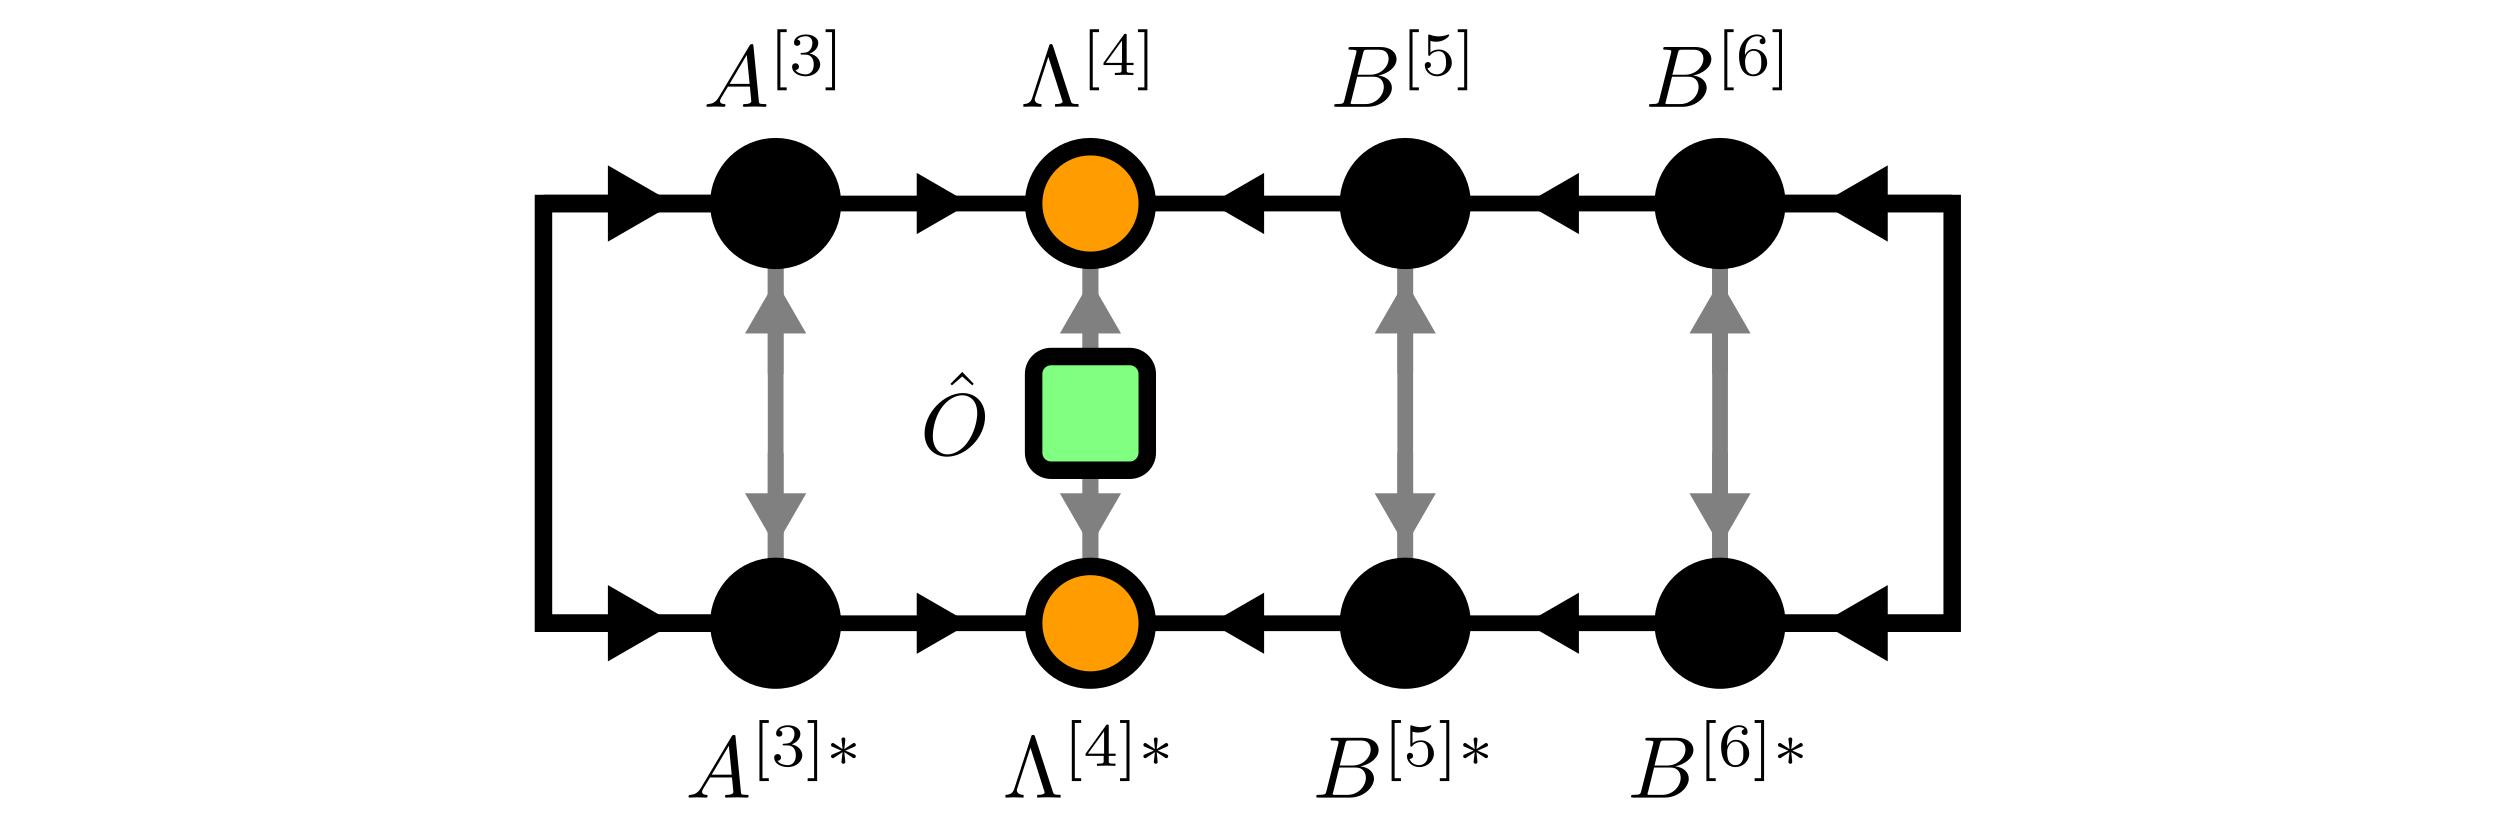
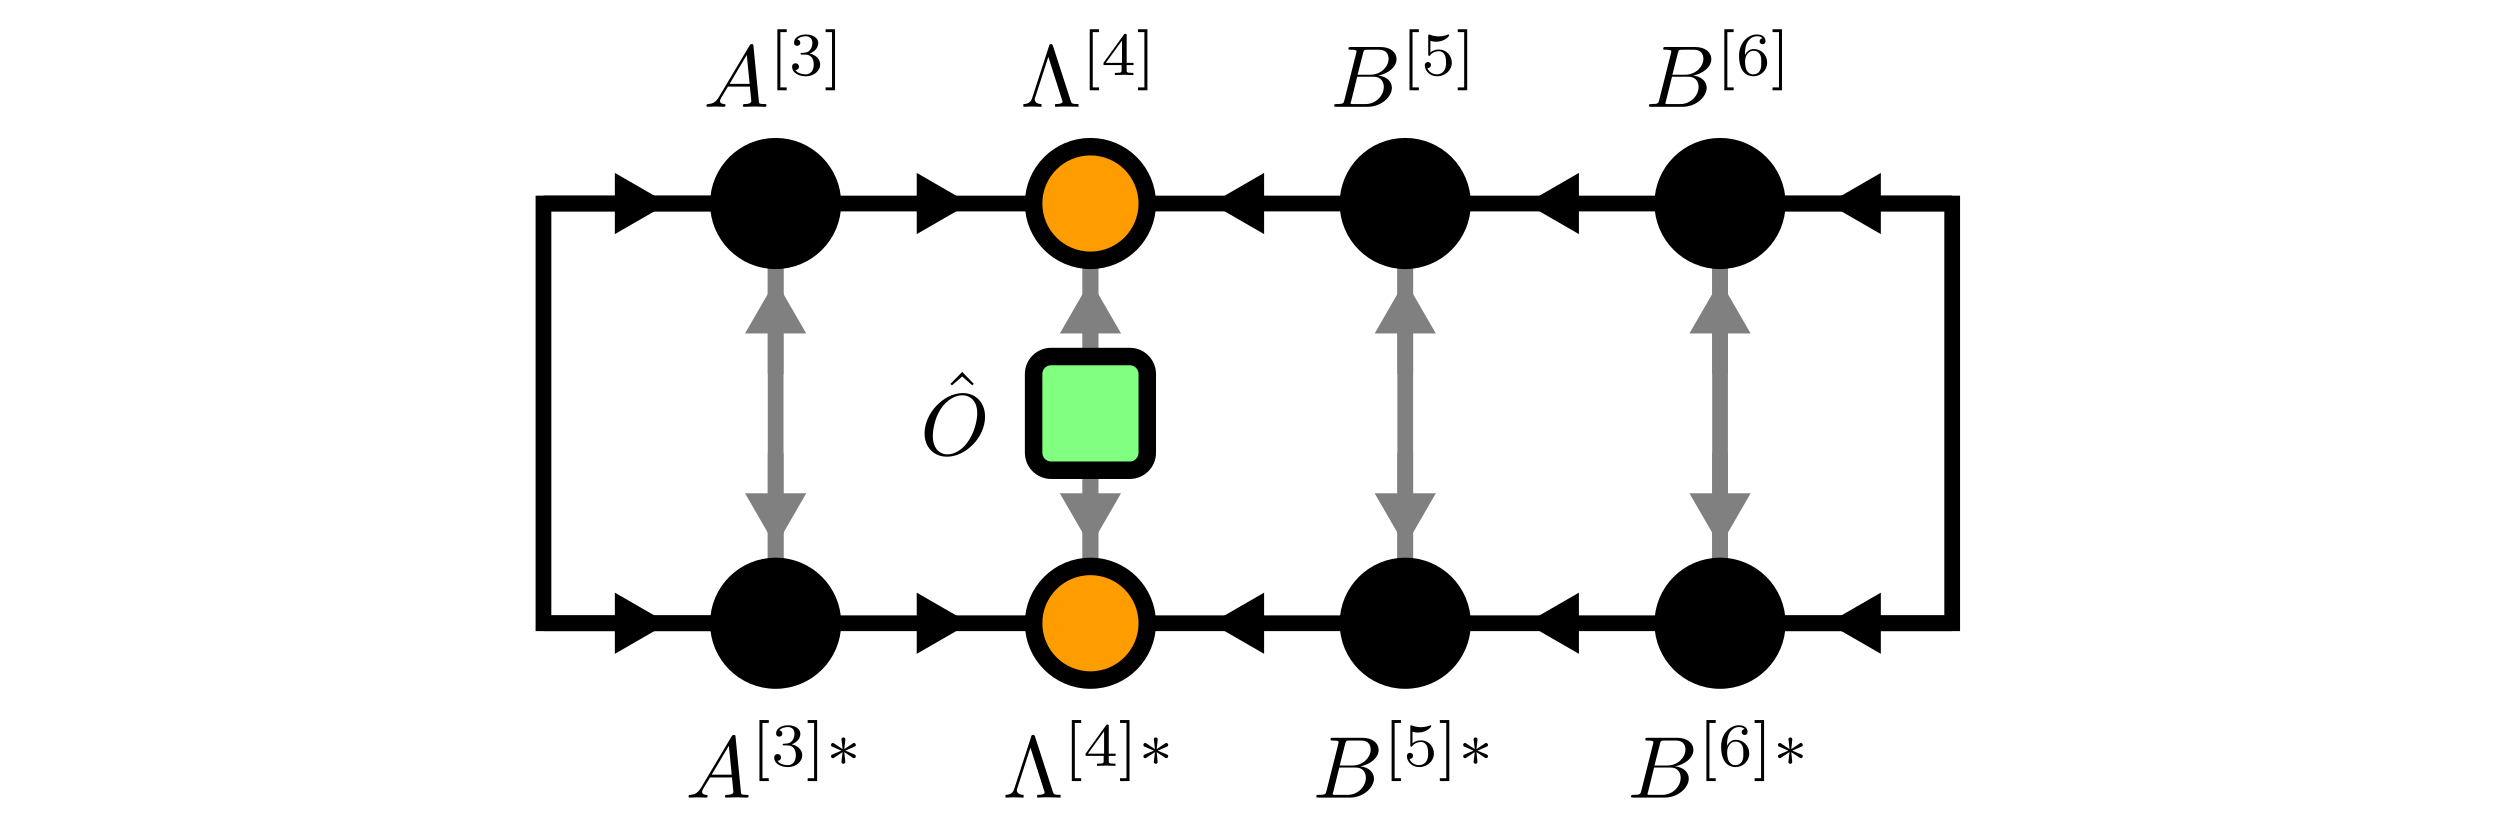
<svg xmlns="http://www.w3.org/2000/svg" xmlns:xlink="http://www.w3.org/1999/xlink" width="284.831" height="94.192" viewBox="0 0 284.831 94.192">
  <defs>
    <g>
      <g id="glyph-0-0">
        <path d="M 2.5 -6.922 L 1.156 -5.562 L 1.328 -5.391 L 2.5 -6.406 L 3.641 -5.391 L 3.812 -5.562 Z M 2.5 -6.922 " />
      </g>
      <g id="glyph-0-1">
        <path d="M 3.688 -6.922 C 3.625 -7.125 3.562 -7.141 3.453 -7.141 C 3.297 -7.141 3.281 -7.094 3.234 -6.922 L 1.312 -1 C 1.219 -0.703 1.016 -0.312 0.312 -0.312 L 0.312 0 C 0.641 -0.016 1.156 -0.031 1.25 -0.031 C 1.531 -0.031 2.062 -0.016 2.375 0 L 2.375 -0.312 C 1.828 -0.312 1.609 -0.594 1.609 -0.828 C 1.609 -0.875 1.609 -0.906 1.656 -1.047 L 3.156 -5.688 L 4.719 -0.781 C 4.781 -0.641 4.781 -0.625 4.781 -0.609 C 4.781 -0.312 4.188 -0.312 3.922 -0.312 L 3.922 0 C 4.281 -0.031 4.984 -0.031 5.359 -0.031 C 5.75 -0.031 6.203 -0.016 6.594 0 L 6.594 -0.312 C 5.828 -0.312 5.797 -0.375 5.688 -0.734 Z M 3.688 -6.922 " />
      </g>
      <g id="glyph-1-0">
        <path d="M 7.375 -4.344 C 7.375 -5.953 6.312 -7.031 4.828 -7.031 C 2.688 -7.031 0.484 -4.766 0.484 -2.438 C 0.484 -0.781 1.609 0.219 3.047 0.219 C 5.156 0.219 7.375 -1.969 7.375 -4.344 Z M 3.094 -0.047 C 2.109 -0.047 1.422 -0.844 1.422 -2.156 C 1.422 -2.609 1.562 -4.062 2.328 -5.219 C 3.016 -6.266 3.984 -6.781 4.781 -6.781 C 5.594 -6.781 6.484 -6.219 6.484 -4.734 C 6.484 -4.016 6.219 -2.469 5.234 -1.234 C 4.75 -0.625 3.938 -0.047 3.094 -0.047 Z M 3.094 -0.047 " />
      </g>
      <g id="glyph-1-1">
        <path d="M 1.781 -1.141 C 1.391 -0.484 1 -0.344 0.562 -0.312 C 0.438 -0.297 0.344 -0.297 0.344 -0.109 C 0.344 -0.047 0.406 0 0.484 0 C 0.75 0 1.062 -0.031 1.328 -0.031 C 1.672 -0.031 2.016 0 2.328 0 C 2.391 0 2.516 0 2.516 -0.188 C 2.516 -0.297 2.438 -0.312 2.359 -0.312 C 2.141 -0.328 1.891 -0.406 1.891 -0.656 C 1.891 -0.781 1.953 -0.891 2.031 -1.031 L 2.797 -2.297 L 5.297 -2.297 C 5.312 -2.094 5.453 -0.734 5.453 -0.641 C 5.453 -0.344 4.938 -0.312 4.734 -0.312 C 4.594 -0.312 4.5 -0.312 4.5 -0.109 C 4.5 0 4.609 0 4.641 0 C 5.047 0 5.469 -0.031 5.875 -0.031 C 6.125 -0.031 6.766 0 7.016 0 C 7.062 0 7.188 0 7.188 -0.203 C 7.188 -0.312 7.094 -0.312 6.953 -0.312 C 6.344 -0.312 6.344 -0.375 6.312 -0.672 L 5.703 -6.891 C 5.688 -7.094 5.688 -7.141 5.516 -7.141 C 5.359 -7.141 5.312 -7.062 5.25 -6.969 Z M 2.984 -2.609 L 4.938 -5.906 L 5.266 -2.609 Z M 2.984 -2.609 " />
      </g>
      <g id="glyph-1-2">
        <path d="M 1.594 -0.781 C 1.5 -0.391 1.469 -0.312 0.688 -0.312 C 0.516 -0.312 0.422 -0.312 0.422 -0.109 C 0.422 0 0.516 0 0.688 0 L 4.25 0 C 5.828 0 7 -1.172 7 -2.156 C 7 -2.875 6.422 -3.453 5.453 -3.562 C 6.484 -3.75 7.531 -4.484 7.531 -5.438 C 7.531 -6.172 6.875 -6.812 5.688 -6.812 L 2.328 -6.812 C 2.141 -6.812 2.047 -6.812 2.047 -6.609 C 2.047 -6.5 2.141 -6.5 2.328 -6.5 C 2.344 -6.5 2.531 -6.5 2.703 -6.484 C 2.875 -6.453 2.969 -6.453 2.969 -6.312 C 2.969 -6.281 2.953 -6.25 2.938 -6.125 Z M 3.094 -3.656 L 3.719 -6.125 C 3.812 -6.469 3.828 -6.5 4.25 -6.5 L 5.547 -6.5 C 6.422 -6.5 6.625 -5.906 6.625 -5.469 C 6.625 -4.594 5.766 -3.656 4.562 -3.656 Z M 2.656 -0.312 C 2.516 -0.312 2.5 -0.312 2.438 -0.312 C 2.328 -0.328 2.297 -0.344 2.297 -0.422 C 2.297 -0.453 2.297 -0.469 2.359 -0.641 L 3.047 -3.422 L 4.922 -3.422 C 5.875 -3.422 6.078 -2.688 6.078 -2.266 C 6.078 -1.281 5.188 -0.312 4 -0.312 Z M 2.656 -0.312 " />
      </g>
      <g id="glyph-2-0">
        <path d="M 2.016 1.734 L 2.016 1.406 L 1.297 1.406 L 1.297 -4.891 L 2.016 -4.891 L 2.016 -5.219 L 0.953 -5.219 L 0.953 1.734 Z M 2.016 1.734 " />
      </g>
      <g id="glyph-2-1">
        <path d="M 1.906 -2.328 C 2.453 -2.328 2.844 -1.953 2.844 -1.203 C 2.844 -0.344 2.328 -0.078 1.938 -0.078 C 1.656 -0.078 1.031 -0.156 0.75 -0.578 C 1.078 -0.578 1.156 -0.812 1.156 -0.969 C 1.156 -1.188 0.984 -1.344 0.766 -1.344 C 0.578 -1.344 0.375 -1.219 0.375 -0.938 C 0.375 -0.281 1.094 0.141 1.938 0.141 C 2.906 0.141 3.578 -0.516 3.578 -1.203 C 3.578 -1.75 3.141 -2.297 2.375 -2.453 C 3.094 -2.719 3.359 -3.234 3.359 -3.672 C 3.359 -4.219 2.734 -4.625 1.953 -4.625 C 1.188 -4.625 0.594 -4.25 0.594 -3.688 C 0.594 -3.453 0.75 -3.328 0.953 -3.328 C 1.172 -3.328 1.312 -3.484 1.312 -3.672 C 1.312 -3.875 1.172 -4.031 0.953 -4.047 C 1.203 -4.344 1.672 -4.422 1.938 -4.422 C 2.25 -4.422 2.688 -4.266 2.688 -3.672 C 2.688 -3.375 2.594 -3.047 2.406 -2.844 C 2.188 -2.578 1.984 -2.562 1.641 -2.531 C 1.469 -2.516 1.453 -2.516 1.422 -2.516 C 1.406 -2.516 1.344 -2.5 1.344 -2.422 C 1.344 -2.328 1.406 -2.328 1.531 -2.328 Z M 1.906 -2.328 " />
      </g>
      <g id="glyph-2-2">
        <path d="M 1.297 -5.219 L 0.219 -5.219 L 0.219 -4.891 L 0.953 -4.891 L 0.953 1.406 L 0.219 1.406 L 0.219 1.734 L 1.297 1.734 Z M 1.297 -5.219 " />
      </g>
      <g id="glyph-2-3">
        <path d="M 3.688 -1.141 L 3.688 -1.391 L 2.906 -1.391 L 2.906 -4.5 C 2.906 -4.641 2.906 -4.703 2.766 -4.703 C 2.672 -4.703 2.641 -4.703 2.578 -4.594 L 0.266 -1.391 L 0.266 -1.141 L 2.328 -1.141 L 2.328 -0.578 C 2.328 -0.328 2.328 -0.25 1.75 -0.25 L 1.562 -0.25 L 1.562 0 C 1.922 -0.016 2.359 -0.031 2.609 -0.031 C 2.875 -0.031 3.312 -0.016 3.672 0 L 3.672 -0.25 L 3.484 -0.25 C 2.906 -0.25 2.906 -0.328 2.906 -0.578 L 2.906 -1.141 Z M 2.375 -3.938 L 2.375 -1.391 L 0.531 -1.391 Z M 2.375 -3.938 " />
      </g>
      <g id="glyph-2-4">
        <path d="M 1.078 -3.891 C 1.438 -3.797 1.641 -3.797 1.75 -3.797 C 2.672 -3.797 3.219 -4.422 3.219 -4.531 C 3.219 -4.609 3.172 -4.625 3.141 -4.625 C 3.125 -4.625 3.109 -4.625 3.078 -4.609 C 2.906 -4.547 2.547 -4.406 2.031 -4.406 C 1.828 -4.406 1.469 -4.422 1.016 -4.594 C 0.938 -4.625 0.922 -4.625 0.922 -4.625 C 0.828 -4.625 0.828 -4.547 0.828 -4.438 L 0.828 -2.391 C 0.828 -2.266 0.828 -2.188 0.938 -2.188 C 1 -2.188 1.016 -2.188 1.078 -2.281 C 1.375 -2.656 1.812 -2.719 2.047 -2.719 C 2.469 -2.719 2.656 -2.391 2.688 -2.328 C 2.812 -2.094 2.859 -1.828 2.859 -1.422 C 2.859 -1.219 2.859 -0.812 2.641 -0.5 C 2.469 -0.25 2.172 -0.078 1.828 -0.078 C 1.375 -0.078 0.906 -0.328 0.734 -0.797 C 1 -0.781 1.141 -0.953 1.141 -1.141 C 1.141 -1.438 0.875 -1.484 0.781 -1.484 C 0.781 -1.484 0.438 -1.484 0.438 -1.109 C 0.438 -0.484 1.016 0.141 1.844 0.141 C 2.734 0.141 3.516 -0.516 3.516 -1.406 C 3.516 -2.188 2.922 -2.906 2.062 -2.906 C 1.75 -2.906 1.391 -2.844 1.078 -2.578 Z M 1.078 -3.891 " />
      </g>
      <g id="glyph-2-5">
        <path d="M 1.047 -2.281 C 1.047 -2.844 1.094 -3.359 1.359 -3.797 C 1.594 -4.172 1.969 -4.422 2.422 -4.422 C 2.625 -4.422 2.906 -4.375 3.047 -4.188 C 2.875 -4.172 2.719 -4.047 2.719 -3.844 C 2.719 -3.672 2.844 -3.516 3.047 -3.516 C 3.266 -3.516 3.391 -3.656 3.391 -3.859 C 3.391 -4.266 3.094 -4.625 2.406 -4.625 C 1.406 -4.625 0.375 -3.703 0.375 -2.203 C 0.375 -0.406 1.219 0.141 2 0.141 C 2.844 0.141 3.578 -0.516 3.578 -1.422 C 3.578 -2.312 2.875 -2.969 2.062 -2.969 C 1.5 -2.969 1.203 -2.594 1.047 -2.281 Z M 2 -0.078 C 1.641 -0.078 1.375 -0.281 1.219 -0.594 C 1.125 -0.797 1.062 -1.156 1.062 -1.562 C 1.062 -2.25 1.469 -2.766 2.031 -2.766 C 2.344 -2.766 2.562 -2.641 2.734 -2.391 C 2.906 -2.125 2.906 -1.828 2.906 -1.422 C 2.906 -1.031 2.906 -0.734 2.719 -0.453 C 2.562 -0.219 2.328 -0.078 2 -0.078 Z M 2 -0.078 " />
      </g>
      <g id="glyph-3-0">
        <path d="M 2.25 -1.734 C 2.828 -1.984 3.078 -2.078 3.25 -2.172 C 3.391 -2.219 3.453 -2.25 3.453 -2.391 C 3.453 -2.5 3.359 -2.609 3.234 -2.609 C 3.188 -2.609 3.172 -2.609 3.094 -2.547 L 2.141 -1.906 L 2.25 -2.938 C 2.266 -3.062 2.25 -3.234 2.031 -3.234 C 1.953 -3.234 1.812 -3.188 1.812 -3.031 C 1.812 -2.969 1.844 -2.766 1.859 -2.688 C 1.875 -2.578 1.922 -2.062 1.938 -1.906 L 0.984 -2.547 C 0.922 -2.578 0.906 -2.609 0.844 -2.609 C 0.703 -2.609 0.625 -2.5 0.625 -2.391 C 0.625 -2.25 0.703 -2.203 0.766 -2.188 L 1.812 -1.734 C 1.25 -1.484 0.984 -1.391 0.812 -1.312 C 0.688 -1.25 0.625 -1.219 0.625 -1.094 C 0.625 -0.969 0.703 -0.875 0.844 -0.875 C 0.891 -0.875 0.906 -0.875 0.984 -0.938 L 1.938 -1.562 L 1.812 -0.453 C 1.812 -0.297 1.953 -0.234 2.031 -0.234 C 2.125 -0.234 2.25 -0.297 2.25 -0.453 C 2.25 -0.516 2.219 -0.719 2.219 -0.781 C 2.203 -0.906 2.156 -1.406 2.141 -1.562 L 2.969 -1.016 C 3.156 -0.875 3.172 -0.875 3.234 -0.875 C 3.359 -0.875 3.453 -0.969 3.453 -1.094 C 3.453 -1.234 3.359 -1.266 3.297 -1.297 Z M 2.25 -1.734 " />
      </g>
    </g>
    <clipPath id="clip-0">
      <path clip-rule="nonzero" d="M 0 1 L 284.832 1 L 284.832 93 L 0 93 Z M 0 1 " />
    </clipPath>
    <clipPath id="clip-1">
      <path clip-rule="nonzero" d="M 0 0 L 284.832 0 L 284.832 94.191 L 0 94.191 Z M 0 0 " />
    </clipPath>
    <clipPath id="clip-2">
      <path clip-rule="nonzero" d="M 53 36 L 124 36 L 124 94.191 L 53 94.191 Z M 53 36 " />
    </clipPath>
    <clipPath id="clip-3">
      <path clip-rule="nonzero" d="M 89 36 L 159 36 L 159 94.191 L 89 94.191 Z M 89 36 " />
    </clipPath>
    <clipPath id="clip-4">
      <path clip-rule="nonzero" d="M 125 36 L 195 36 L 195 94.191 L 125 94.191 Z M 125 36 " />
    </clipPath>
    <clipPath id="clip-5">
      <path clip-rule="nonzero" d="M 161 36 L 231 36 L 231 94.191 L 161 94.191 Z M 161 36 " />
    </clipPath>
  </defs>
  <g clip-path="url(#clip-0)">
    <path fill-rule="nonzero" fill="rgb(100%, 100%, 100%)" fill-opacity="1" d="M 0.199 1.27 L 284.637 1.27 L 284.637 92.926 L 10.164 92.926 Z M 0.199 1.27 " />
  </g>
  <g clip-path="url(#clip-1)">
    <path fill="none" stroke-width="0.399" stroke-linecap="butt" stroke-linejoin="miter" stroke="rgb(100%, 100%, 100%)" stroke-opacity="1" stroke-miterlimit="10" d="M -16.439 21.916 L 267.999 21.916 L 267.999 -69.74 L -6.474 -69.74 Z M -16.439 21.916 " transform="matrix(1, 0, 0, -1, 16.638, 23.186)" />
  </g>
  <path fill="none" stroke-width="1.793" stroke-linecap="butt" stroke-linejoin="miter" stroke="rgb(50%, 50%, 50%)" stroke-opacity="1" stroke-miterlimit="10" d="M 71.733 -19.427 L 71.733 -6.474 " transform="matrix(1, 0, 0, -1, 16.638, 23.186)" />
  <path fill-rule="nonzero" fill="rgb(50%, 50%, 50%)" fill-opacity="1" stroke-width="1.793" stroke-linecap="butt" stroke-linejoin="miter" stroke="rgb(50%, 50%, 50%)" stroke-opacity="1" stroke-miterlimit="10" d="M -6.906 4.262 L 0.476 -0.002 L -6.906 -4.26 Z M -6.906 4.262 " transform="matrix(0, -0.6, -0.6, 0, 88.36975, 33.31315)" />
  <path fill="none" stroke-width="1.793" stroke-linecap="butt" stroke-linejoin="miter" stroke="rgb(50%, 50%, 50%)" stroke-opacity="1" stroke-miterlimit="10" d="M 107.596 -19.427 L 107.596 -6.474 " transform="matrix(1, 0, 0, -1, 16.638, 23.186)" />
  <path fill-rule="nonzero" fill="rgb(50%, 50%, 50%)" fill-opacity="1" stroke-width="1.793" stroke-linecap="butt" stroke-linejoin="miter" stroke="rgb(50%, 50%, 50%)" stroke-opacity="1" stroke-miterlimit="10" d="M -6.906 4.26 L 0.476 0.002 L -6.906 -4.262 Z M -6.906 4.26 " transform="matrix(0, -0.6, -0.6, 0, 124.2356, 33.31315)" />
  <path fill="none" stroke-width="1.793" stroke-linecap="butt" stroke-linejoin="miter" stroke="rgb(50%, 50%, 50%)" stroke-opacity="1" stroke-miterlimit="10" d="M 143.464 -19.427 L 143.464 -6.474 " transform="matrix(1, 0, 0, -1, 16.638, 23.186)" />
  <path fill-rule="nonzero" fill="rgb(50%, 50%, 50%)" fill-opacity="1" stroke-width="1.793" stroke-linecap="butt" stroke-linejoin="miter" stroke="rgb(50%, 50%, 50%)" stroke-opacity="1" stroke-miterlimit="10" d="M -6.906 4.258 L 0.476 -0 L -6.906 -4.258 Z M -6.906 4.258 " transform="matrix(0, -0.6, -0.6, 0, 160.1015, 33.31315)" />
  <path fill="none" stroke-width="1.793" stroke-linecap="butt" stroke-linejoin="miter" stroke="rgb(50%, 50%, 50%)" stroke-opacity="1" stroke-miterlimit="10" d="M 179.331 -19.427 L 179.331 -6.474 " transform="matrix(1, 0, 0, -1, 16.638, 23.186)" />
  <path fill-rule="nonzero" fill="rgb(50%, 50%, 50%)" fill-opacity="1" stroke-width="1.793" stroke-linecap="butt" stroke-linejoin="miter" stroke="rgb(50%, 50%, 50%)" stroke-opacity="1" stroke-miterlimit="10" d="M -6.906 4.262 L 0.476 -0.002 L -6.906 -4.26 Z M -6.906 4.262 " transform="matrix(0, -0.6, -0.6, 0, 195.9674, 33.31315)" />
  <path fill="none" stroke-width="1.793" stroke-linecap="butt" stroke-linejoin="miter" stroke="rgb(50%, 50%, 50%)" stroke-opacity="1" stroke-miterlimit="10" d="M 71.733 -28.392 L 71.733 -41.345 " transform="matrix(1, 0, 0, -1, 16.638, 23.186)" />
  <path fill-rule="nonzero" fill="rgb(50%, 50%, 50%)" fill-opacity="1" stroke-width="1.793" stroke-linecap="butt" stroke-linejoin="miter" stroke="rgb(50%, 50%, 50%)" stroke-opacity="1" stroke-miterlimit="10" d="M -6.903 4.26 L 0.473 0.002 L -6.903 -4.262 Z M -6.903 4.26 " transform="matrix(0, 0.6, 0.6, 0, 88.36975, 60.88)" />
  <path fill="none" stroke-width="1.793" stroke-linecap="butt" stroke-linejoin="miter" stroke="rgb(50%, 50%, 50%)" stroke-opacity="1" stroke-miterlimit="10" d="M 107.596 -28.392 L 107.596 -41.345 " transform="matrix(1, 0, 0, -1, 16.638, 23.186)" />
  <path fill-rule="nonzero" fill="rgb(50%, 50%, 50%)" fill-opacity="1" stroke-width="1.793" stroke-linecap="butt" stroke-linejoin="miter" stroke="rgb(50%, 50%, 50%)" stroke-opacity="1" stroke-miterlimit="10" d="M -6.903 4.262 L 0.473 -0.002 L -6.903 -4.26 Z M -6.903 4.262 " transform="matrix(0, 0.6, 0.6, 0, 124.2356, 60.88)" />
  <path fill="none" stroke-width="1.793" stroke-linecap="butt" stroke-linejoin="miter" stroke="rgb(50%, 50%, 50%)" stroke-opacity="1" stroke-miterlimit="10" d="M 143.464 -28.392 L 143.464 -41.345 " transform="matrix(1, 0, 0, -1, 16.638, 23.186)" />
  <path fill-rule="nonzero" fill="rgb(50%, 50%, 50%)" fill-opacity="1" stroke-width="1.793" stroke-linecap="butt" stroke-linejoin="miter" stroke="rgb(50%, 50%, 50%)" stroke-opacity="1" stroke-miterlimit="10" d="M -6.903 4.258 L 0.473 0 L -6.903 -4.258 Z M -6.903 4.258 " transform="matrix(0, 0.6, 0.6, 0, 160.1015, 60.88)" />
  <path fill="none" stroke-width="1.793" stroke-linecap="butt" stroke-linejoin="miter" stroke="rgb(50%, 50%, 50%)" stroke-opacity="1" stroke-miterlimit="10" d="M 179.331 -28.392 L 179.331 -41.345 " transform="matrix(1, 0, 0, -1, 16.638, 23.186)" />
  <path fill-rule="nonzero" fill="rgb(50%, 50%, 50%)" fill-opacity="1" stroke-width="1.793" stroke-linecap="butt" stroke-linejoin="miter" stroke="rgb(50%, 50%, 50%)" stroke-opacity="1" stroke-miterlimit="10" d="M -6.903 4.26 L 0.473 0.002 L -6.903 -4.262 Z M -6.903 4.26 " transform="matrix(0, 0.6, 0.6, 0, 195.9674, 60.88)" />
  <path fill="none" stroke-width="1.793" stroke-linecap="butt" stroke-linejoin="miter" stroke="rgb(50%, 50%, 50%)" stroke-opacity="1" stroke-miterlimit="10" d="M 71.733 -6.474 L 71.733 -41.345 " transform="matrix(1, 0, 0, -1, 16.638, 23.186)" />
  <path fill="none" stroke-width="1.793" stroke-linecap="butt" stroke-linejoin="miter" stroke="rgb(50%, 50%, 50%)" stroke-opacity="1" stroke-miterlimit="10" d="M 107.596 -6.474 L 107.596 -41.345 " transform="matrix(1, 0, 0, -1, 16.638, 23.186)" />
  <path fill="none" stroke-width="1.793" stroke-linecap="butt" stroke-linejoin="miter" stroke="rgb(50%, 50%, 50%)" stroke-opacity="1" stroke-miterlimit="10" d="M 143.464 -6.474 L 143.464 -41.345 " transform="matrix(1, 0, 0, -1, 16.638, 23.186)" />
  <path fill="none" stroke-width="1.793" stroke-linecap="butt" stroke-linejoin="miter" stroke="rgb(50%, 50%, 50%)" stroke-opacity="1" stroke-miterlimit="10" d="M 179.331 -6.474 L 179.331 -41.345 " transform="matrix(1, 0, 0, -1, 16.638, 23.186)" />
-   <path fill="none" stroke-width="1.993" stroke-linecap="butt" stroke-linejoin="miter" stroke="rgb(0%, 0%, 0%)" stroke-opacity="1" stroke-miterlimit="10" d="M 45.28 -0.002 L 65.257 -0.002 " transform="matrix(1, 0, 0, -1, 16.638, 23.186)" />
-   <path fill-rule="nonzero" fill="rgb(0%, 0%, 0%)" fill-opacity="1" stroke-width="1.993" stroke-linecap="butt" stroke-linejoin="miter" stroke="rgb(0%, 0%, 0%)" stroke-opacity="1" stroke-miterlimit="10" d="M -7.268 4.484 L 0.5 -0.002 L -7.268 -4.483 Z M -7.268 4.484 " transform="matrix(0.7, 0, 0, -0.7, 75.04465, 23.186)" />
-   <path fill="none" stroke-width="1.993" stroke-linecap="butt" stroke-linejoin="miter" stroke="rgb(0%, 0%, 0%)" stroke-opacity="1" stroke-miterlimit="10" d="M 45.28 -47.822 L 65.257 -47.822 " transform="matrix(1, 0, 0, -1, 16.638, 23.186)" />
-   <path fill-rule="nonzero" fill="rgb(0%, 0%, 0%)" fill-opacity="1" stroke-width="1.993" stroke-linecap="butt" stroke-linejoin="miter" stroke="rgb(0%, 0%, 0%)" stroke-opacity="1" stroke-miterlimit="10" d="M -7.268 4.486 L 0.5 -0.001 L -7.268 -4.482 Z M -7.268 4.486 " transform="matrix(0.7, 0, 0, -0.7, 75.04465, 71.00717)" />
-   <path fill="none" stroke-width="1.993" stroke-linecap="butt" stroke-linejoin="miter" stroke="rgb(0%, 0%, 0%)" stroke-opacity="1" stroke-miterlimit="10" d="M 65.257 -0.002 L 45.28 -0.002 L 45.28 -47.822 L 65.257 -47.822 " transform="matrix(1, 0, 0, -1, 16.638, 23.186)" />
-   <path fill="none" stroke-width="1.993" stroke-linecap="butt" stroke-linejoin="miter" stroke="rgb(0%, 0%, 0%)" stroke-opacity="1" stroke-miterlimit="10" d="M 205.78 -0.002 L 185.803 -0.002 " transform="matrix(1, 0, 0, -1, 16.638, 23.186)" />
-   <path fill-rule="nonzero" fill="rgb(0%, 0%, 0%)" fill-opacity="1" stroke-width="1.993" stroke-linecap="butt" stroke-linejoin="miter" stroke="rgb(0%, 0%, 0%)" stroke-opacity="1" stroke-miterlimit="10" d="M -7.266 4.483 L 0.496 0.002 L -7.266 -4.484 Z M -7.266 4.483 " transform="matrix(-0.7, 0, 0, 0.7, 209.2925, 23.186)" />
-   <path fill="none" stroke-width="1.993" stroke-linecap="butt" stroke-linejoin="miter" stroke="rgb(0%, 0%, 0%)" stroke-opacity="1" stroke-miterlimit="10" d="M 205.78 -47.822 L 185.803 -47.822 " transform="matrix(1, 0, 0, -1, 16.638, 23.186)" />
-   <path fill-rule="nonzero" fill="rgb(0%, 0%, 0%)" fill-opacity="1" stroke-width="1.993" stroke-linecap="butt" stroke-linejoin="miter" stroke="rgb(0%, 0%, 0%)" stroke-opacity="1" stroke-miterlimit="10" d="M -7.266 4.482 L 0.496 0.001 L -7.266 -4.486 Z M -7.266 4.482 " transform="matrix(-0.7, 0, 0, 0.7, 209.2925, 71.00717)" />
-   <path fill="none" stroke-width="1.993" stroke-linecap="butt" stroke-linejoin="miter" stroke="rgb(0%, 0%, 0%)" stroke-opacity="1" stroke-miterlimit="10" d="M 185.803 -0.002 L 205.78 -0.002 L 205.78 -47.822 L 185.803 -47.822 " transform="matrix(1, 0, 0, -1, 16.638, 23.186)" />
+   <path fill="none" stroke-width="1.793" stroke-linecap="butt" stroke-linejoin="miter" stroke="rgb(0%, 0%, 0%)" stroke-opacity="1" stroke-miterlimit="10" d="M 45.28 -0.002 L 65.257 -0.002 " transform="matrix(1, 0, 0, -1, 16.638, 23.186)" />
+   <path fill-rule="nonzero" fill="rgb(0%, 0%, 0%)" fill-opacity="1" stroke-width="1.793" stroke-linecap="butt" stroke-linejoin="miter" stroke="rgb(0%, 0%, 0%)" stroke-opacity="1" stroke-miterlimit="10" d="M -6.902 4.262 L 0.475 -0.003 L -6.902 -4.26 Z M -6.902 4.262 " transform="matrix(0.6, 0, 0, -0.6, 74.73086, 23.186)" />
+   <path fill="none" stroke-width="1.793" stroke-linecap="butt" stroke-linejoin="miter" stroke="rgb(0%, 0%, 0%)" stroke-opacity="1" stroke-miterlimit="10" d="M 45.28 -47.822 L 65.257 -47.822 " transform="matrix(1, 0, 0, -1, 16.638, 23.186)" />
+   <path fill-rule="nonzero" fill="rgb(0%, 0%, 0%)" fill-opacity="1" stroke-width="1.793" stroke-linecap="butt" stroke-linejoin="miter" stroke="rgb(0%, 0%, 0%)" stroke-opacity="1" stroke-miterlimit="10" d="M -6.902 4.257 L 0.475 -0.001 L -6.902 -4.259 Z M -6.902 4.257 " transform="matrix(0.6, 0, 0, -0.6, 74.73086, 71.00717)" />
+   <path fill="none" stroke-width="1.793" stroke-linecap="butt" stroke-linejoin="miter" stroke="rgb(0%, 0%, 0%)" stroke-opacity="1" stroke-miterlimit="10" d="M 65.257 -0.002 L 45.28 -0.002 L 45.28 -47.822 L 65.257 -47.822 " transform="matrix(1, 0, 0, -1, 16.638, 23.186)" />
+   <path fill="none" stroke-width="1.793" stroke-linecap="butt" stroke-linejoin="miter" stroke="rgb(0%, 0%, 0%)" stroke-opacity="1" stroke-miterlimit="10" d="M 205.78 -0.002 L 185.803 -0.002 " transform="matrix(1, 0, 0, -1, 16.638, 23.186)" />
+   <path fill-rule="nonzero" fill="rgb(0%, 0%, 0%)" fill-opacity="1" stroke-width="1.793" stroke-linecap="butt" stroke-linejoin="miter" stroke="rgb(0%, 0%, 0%)" stroke-opacity="1" stroke-miterlimit="10" d="M -6.906 4.26 L 0.47 0.003 L -6.906 -4.262 Z M -6.906 4.26 " transform="matrix(-0.6, 0, 0, 0.6, 209.6062, 23.186)" />
+   <path fill="none" stroke-width="1.793" stroke-linecap="butt" stroke-linejoin="miter" stroke="rgb(0%, 0%, 0%)" stroke-opacity="1" stroke-miterlimit="10" d="M 205.78 -47.822 L 185.803 -47.822 " transform="matrix(1, 0, 0, -1, 16.638, 23.186)" />
+   <path fill-rule="nonzero" fill="rgb(0%, 0%, 0%)" fill-opacity="1" stroke-width="1.793" stroke-linecap="butt" stroke-linejoin="miter" stroke="rgb(0%, 0%, 0%)" stroke-opacity="1" stroke-miterlimit="10" d="M -6.906 4.259 L 0.47 0.001 L -6.906 -4.257 Z M -6.906 4.259 " transform="matrix(-0.6, 0, 0, 0.6, 209.6062, 71.00717)" />
+   <path fill="none" stroke-width="1.793" stroke-linecap="butt" stroke-linejoin="miter" stroke="rgb(0%, 0%, 0%)" stroke-opacity="1" stroke-miterlimit="10" d="M 185.803 -0.002 L 205.78 -0.002 L 205.78 -47.822 L 185.803 -47.822 " transform="matrix(1, 0, 0, -1, 16.638, 23.186)" />
  <path fill-rule="nonzero" fill="rgb(0%, 0%, 0%)" fill-opacity="1" stroke-width="1.993" stroke-linecap="butt" stroke-linejoin="miter" stroke="rgb(0%, 0%, 0%)" stroke-opacity="1" stroke-miterlimit="10" d="M 78.206 -0.002 C 78.206 3.577 75.307 6.475 71.733 6.475 C 68.155 6.475 65.257 3.577 65.257 -0.002 C 65.257 -3.576 68.155 -6.474 71.733 -6.474 C 75.307 -6.474 78.206 -3.576 78.206 -0.002 Z M 78.206 -0.002 " transform="matrix(1, 0, 0, -1, 16.638, 23.186)" />
  <path fill-rule="nonzero" fill="rgb(100%, 61.6%, 0%)" fill-opacity="1" stroke-width="1.993" stroke-linecap="butt" stroke-linejoin="miter" stroke="rgb(0%, 0%, 0%)" stroke-opacity="1" stroke-miterlimit="10" d="M 114.073 -0.002 C 114.073 3.577 111.174 6.475 107.596 6.475 C 104.022 6.475 101.124 3.577 101.124 -0.002 C 101.124 -3.576 104.022 -6.474 107.596 -6.474 C 111.174 -6.474 114.073 -3.576 114.073 -0.002 Z M 114.073 -0.002 " transform="matrix(1, 0, 0, -1, 16.638, 23.186)" />
  <path fill-rule="nonzero" fill="rgb(0%, 0%, 0%)" fill-opacity="1" stroke-width="1.993" stroke-linecap="butt" stroke-linejoin="miter" stroke="rgb(0%, 0%, 0%)" stroke-opacity="1" stroke-miterlimit="10" d="M 149.94 -0.002 C 149.94 3.577 147.042 6.475 143.464 6.475 C 139.885 6.475 136.987 3.577 136.987 -0.002 C 136.987 -3.576 139.885 -6.474 143.464 -6.474 C 147.042 -6.474 149.94 -3.576 149.94 -0.002 Z M 149.94 -0.002 " transform="matrix(1, 0, 0, -1, 16.638, 23.186)" />
  <path fill-rule="nonzero" fill="rgb(0%, 0%, 0%)" fill-opacity="1" stroke-width="1.993" stroke-linecap="butt" stroke-linejoin="miter" stroke="rgb(0%, 0%, 0%)" stroke-opacity="1" stroke-miterlimit="10" d="M 185.803 -0.002 C 185.803 3.577 182.905 6.475 179.331 6.475 C 175.753 6.475 172.854 3.577 172.854 -0.002 C 172.854 -3.576 175.753 -6.474 179.331 -6.474 C 182.905 -6.474 185.803 -3.576 185.803 -0.002 Z M 185.803 -0.002 " transform="matrix(1, 0, 0, -1, 16.638, 23.186)" />
  <path fill-rule="nonzero" fill="rgb(50%, 100%, 50%)" fill-opacity="1" stroke-width="1.993" stroke-linecap="butt" stroke-linejoin="miter" stroke="rgb(0%, 0%, 0%)" stroke-opacity="1" stroke-miterlimit="10" d="M 112.081 -17.435 L 103.116 -17.435 C 102.014 -17.435 101.124 -18.326 101.124 -19.427 L 101.124 -28.392 C 101.124 -29.494 102.014 -30.388 103.116 -30.388 L 112.081 -30.388 C 113.182 -30.388 114.073 -29.494 114.073 -28.392 L 114.073 -19.427 C 114.073 -18.326 113.182 -17.435 112.081 -17.435 Z M 112.081 -17.435 " transform="matrix(1, 0, 0, -1, 16.638, 23.186)" />
  <g fill="rgb(0%, 0%, 0%)" fill-opacity="1">
    <use xlink:href="#glyph-0-0" x="107.131" y="49.296" />
  </g>
  <g fill="rgb(0%, 0%, 0%)" fill-opacity="1">
    <use xlink:href="#glyph-1-0" x="104.854" y="51.815" />
  </g>
  <path fill="none" stroke-width="1.793" stroke-linecap="butt" stroke-linejoin="miter" stroke="rgb(0%, 0%, 0%)" stroke-opacity="1" stroke-miterlimit="10" d="M 78.206 -0.002 L 101.124 -0.002 " transform="matrix(1, 0, 0, -1, 16.638, 23.186)" />
  <path fill-rule="nonzero" fill="rgb(0%, 0%, 0%)" fill-opacity="1" stroke-width="1.793" stroke-linecap="butt" stroke-linejoin="miter" stroke="rgb(0%, 0%, 0%)" stroke-opacity="1" stroke-miterlimit="10" d="M -6.905 4.262 L 0.472 -0.003 L -6.905 -4.26 Z M -6.905 4.262 " transform="matrix(0.6, 0, 0, -0.6, 109.1272, 23.186)" />
  <path fill="none" stroke-width="1.793" stroke-linecap="butt" stroke-linejoin="miter" stroke="rgb(0%, 0%, 0%)" stroke-opacity="1" stroke-miterlimit="10" d="M 136.987 -0.002 L 114.073 -0.002 " transform="matrix(1, 0, 0, -1, 16.638, 23.186)" />
  <path fill-rule="nonzero" fill="rgb(0%, 0%, 0%)" fill-opacity="1" stroke-width="1.793" stroke-linecap="butt" stroke-linejoin="miter" stroke="rgb(0%, 0%, 0%)" stroke-opacity="1" stroke-miterlimit="10" d="M -6.9 4.26 L 0.476 0.003 L -6.9 -4.262 Z M -6.9 4.26 " transform="matrix(-0.6, 0, 0, 0.6, 139.3441, 23.186)" />
  <path fill="none" stroke-width="1.793" stroke-linecap="butt" stroke-linejoin="miter" stroke="rgb(0%, 0%, 0%)" stroke-opacity="1" stroke-miterlimit="10" d="M 172.854 -0.002 L 149.94 -0.002 " transform="matrix(1, 0, 0, -1, 16.638, 23.186)" />
  <path fill-rule="nonzero" fill="rgb(0%, 0%, 0%)" fill-opacity="1" stroke-width="1.793" stroke-linecap="butt" stroke-linejoin="miter" stroke="rgb(0%, 0%, 0%)" stroke-opacity="1" stroke-miterlimit="10" d="M -6.903 4.26 L 0.474 0.003 L -6.903 -4.262 Z M -6.903 4.26 " transform="matrix(-0.6, 0, 0, 0.6, 175.21, 23.186)" />
  <g fill="rgb(0%, 0%, 0%)" fill-opacity="1">
    <use xlink:href="#glyph-1-1" x="80.142" y="12.167" />
  </g>
  <g fill="rgb(0%, 0%, 0%)" fill-opacity="1">
    <use xlink:href="#glyph-2-0" x="87.614" y="8.551" />
    <use xlink:href="#glyph-2-1" x="89.869" y="8.551" />
    <use xlink:href="#glyph-2-2" x="93.841" y="8.551" />
  </g>
  <g fill="rgb(0%, 0%, 0%)" fill-opacity="1">
    <use xlink:href="#glyph-0-1" x="116.284" y="12.167" />
  </g>
  <g fill="rgb(0%, 0%, 0%)" fill-opacity="1">
    <use xlink:href="#glyph-2-0" x="123.203" y="8.551" />
    <use xlink:href="#glyph-2-3" x="125.458" y="8.551" />
    <use xlink:href="#glyph-2-2" x="129.43" y="8.551" />
  </g>
  <g fill="rgb(0%, 0%, 0%)" fill-opacity="1">
    <use xlink:href="#glyph-1-2" x="151.581" y="12.167" />
  </g>
  <g fill="rgb(0%, 0%, 0%)" fill-opacity="1">
    <use xlink:href="#glyph-2-0" x="159.637" y="8.551" />
    <use xlink:href="#glyph-2-4" x="161.892" y="8.551" />
    <use xlink:href="#glyph-2-2" x="165.864" y="8.551" />
  </g>
  <g fill="rgb(0%, 0%, 0%)" fill-opacity="1">
    <use xlink:href="#glyph-1-2" x="187.446" y="12.167" />
  </g>
  <g fill="rgb(0%, 0%, 0%)" fill-opacity="1">
    <use xlink:href="#glyph-2-0" x="195.503" y="8.551" />
    <use xlink:href="#glyph-2-5" x="197.758" y="8.551" />
    <use xlink:href="#glyph-2-2" x="201.73" y="8.551" />
  </g>
  <path fill-rule="nonzero" fill="rgb(0%, 0%, 0%)" fill-opacity="1" d="M 94.844 71.008 C 94.844 67.43 91.945 64.531 88.371 64.531 C 84.793 64.531 81.895 67.43 81.895 71.008 C 81.895 74.582 84.793 77.484 88.371 77.484 C 91.945 77.484 94.844 74.582 94.844 71.008 Z M 94.844 71.008 " />
  <g clip-path="url(#clip-2)">
    <path fill="none" stroke-width="1.993" stroke-linecap="butt" stroke-linejoin="miter" stroke="rgb(0%, 0%, 0%)" stroke-opacity="1" stroke-miterlimit="10" d="M 78.206 -47.822 C 78.206 -44.244 75.307 -41.345 71.733 -41.345 C 68.155 -41.345 65.257 -44.244 65.257 -47.822 C 65.257 -51.396 68.155 -54.298 71.733 -54.298 C 75.307 -54.298 78.206 -51.396 78.206 -47.822 Z M 78.206 -47.822 " transform="matrix(1, 0, 0, -1, 16.638, 23.186)" />
  </g>
  <path fill-rule="nonzero" fill="rgb(100%, 61.6%, 0%)" fill-opacity="1" d="M 130.711 71.008 C 130.711 67.43 127.812 64.531 124.234 64.531 C 120.66 64.531 117.762 67.43 117.762 71.008 C 117.762 74.582 120.66 77.484 124.234 77.484 C 127.812 77.484 130.711 74.582 130.711 71.008 Z M 130.711 71.008 " />
  <g clip-path="url(#clip-3)">
    <path fill="none" stroke-width="1.993" stroke-linecap="butt" stroke-linejoin="miter" stroke="rgb(0%, 0%, 0%)" stroke-opacity="1" stroke-miterlimit="10" d="M 114.073 -47.822 C 114.073 -44.244 111.174 -41.345 107.596 -41.345 C 104.022 -41.345 101.124 -44.244 101.124 -47.822 C 101.124 -51.396 104.022 -54.298 107.596 -54.298 C 111.174 -54.298 114.073 -51.396 114.073 -47.822 Z M 114.073 -47.822 " transform="matrix(1, 0, 0, -1, 16.638, 23.186)" />
  </g>
  <path fill-rule="nonzero" fill="rgb(0%, 0%, 0%)" fill-opacity="1" d="M 166.578 71.008 C 166.578 67.43 163.68 64.531 160.102 64.531 C 156.523 64.531 153.625 67.43 153.625 71.008 C 153.625 74.582 156.523 77.484 160.102 77.484 C 163.68 77.484 166.578 74.582 166.578 71.008 Z M 166.578 71.008 " />
  <g clip-path="url(#clip-4)">
    <path fill="none" stroke-width="1.993" stroke-linecap="butt" stroke-linejoin="miter" stroke="rgb(0%, 0%, 0%)" stroke-opacity="1" stroke-miterlimit="10" d="M 149.94 -47.822 C 149.94 -44.244 147.042 -41.345 143.464 -41.345 C 139.885 -41.345 136.987 -44.244 136.987 -47.822 C 136.987 -51.396 139.885 -54.298 143.464 -54.298 C 147.042 -54.298 149.94 -51.396 149.94 -47.822 Z M 149.94 -47.822 " transform="matrix(1, 0, 0, -1, 16.638, 23.186)" />
  </g>
  <path fill-rule="nonzero" fill="rgb(0%, 0%, 0%)" fill-opacity="1" d="M 202.441 71.008 C 202.441 67.43 199.543 64.531 195.969 64.531 C 192.391 64.531 189.492 67.43 189.492 71.008 C 189.492 74.582 192.391 77.484 195.969 77.484 C 199.543 77.484 202.441 74.582 202.441 71.008 Z M 202.441 71.008 " />
  <g clip-path="url(#clip-5)">
    <path fill="none" stroke-width="1.993" stroke-linecap="butt" stroke-linejoin="miter" stroke="rgb(0%, 0%, 0%)" stroke-opacity="1" stroke-miterlimit="10" d="M 185.803 -47.822 C 185.803 -44.244 182.905 -41.345 179.331 -41.345 C 175.753 -41.345 172.854 -44.244 172.854 -47.822 C 172.854 -51.396 175.753 -54.298 179.331 -54.298 C 182.905 -54.298 185.803 -51.396 185.803 -47.822 Z M 185.803 -47.822 " transform="matrix(1, 0, 0, -1, 16.638, 23.186)" />
  </g>
  <path fill="none" stroke-width="1.793" stroke-linecap="butt" stroke-linejoin="miter" stroke="rgb(0%, 0%, 0%)" stroke-opacity="1" stroke-miterlimit="10" d="M 78.206 -47.822 L 101.124 -47.822 " transform="matrix(1, 0, 0, -1, 16.638, 23.186)" />
  <path fill-rule="nonzero" fill="rgb(0%, 0%, 0%)" fill-opacity="1" stroke-width="1.793" stroke-linecap="butt" stroke-linejoin="miter" stroke="rgb(0%, 0%, 0%)" stroke-opacity="1" stroke-miterlimit="10" d="M -6.905 4.257 L 0.472 -0.001 L -6.905 -4.259 Z M -6.905 4.257 " transform="matrix(0.6, 0, 0, -0.6, 109.1272, 71.00717)" />
  <path fill="none" stroke-width="1.793" stroke-linecap="butt" stroke-linejoin="miter" stroke="rgb(0%, 0%, 0%)" stroke-opacity="1" stroke-miterlimit="10" d="M 136.987 -47.822 L 114.073 -47.822 " transform="matrix(1, 0, 0, -1, 16.638, 23.186)" />
  <path fill-rule="nonzero" fill="rgb(0%, 0%, 0%)" fill-opacity="1" stroke-width="1.793" stroke-linecap="butt" stroke-linejoin="miter" stroke="rgb(0%, 0%, 0%)" stroke-opacity="1" stroke-miterlimit="10" d="M -6.9 4.259 L 0.476 0.001 L -6.9 -4.257 Z M -6.9 4.259 " transform="matrix(-0.6, 0, 0, 0.6, 139.3441, 71.00717)" />
  <path fill="none" stroke-width="1.793" stroke-linecap="butt" stroke-linejoin="miter" stroke="rgb(0%, 0%, 0%)" stroke-opacity="1" stroke-miterlimit="10" d="M 172.854 -47.822 L 149.94 -47.822 " transform="matrix(1, 0, 0, -1, 16.638, 23.186)" />
  <path fill-rule="nonzero" fill="rgb(0%, 0%, 0%)" fill-opacity="1" stroke-width="1.793" stroke-linecap="butt" stroke-linejoin="miter" stroke="rgb(0%, 0%, 0%)" stroke-opacity="1" stroke-miterlimit="10" d="M -6.903 4.259 L 0.474 0.001 L -6.903 -4.257 Z M -6.903 4.259 " transform="matrix(-0.6, 0, 0, 0.6, 175.21, 71.00717)" />
  <g fill="rgb(0%, 0%, 0%)" fill-opacity="1">
    <use xlink:href="#glyph-1-1" x="78.101" y="90.872" />
  </g>
  <g fill="rgb(0%, 0%, 0%)" fill-opacity="1">
    <use xlink:href="#glyph-2-0" x="85.573" y="87.256" />
    <use xlink:href="#glyph-2-1" x="87.828" y="87.256" />
    <use xlink:href="#glyph-2-2" x="91.8" y="87.256" />
  </g>
  <g fill="rgb(0%, 0%, 0%)" fill-opacity="1">
    <use xlink:href="#glyph-3-0" x="94.055" y="87.256" />
  </g>
  <g fill="rgb(0%, 0%, 0%)" fill-opacity="1">
    <use xlink:href="#glyph-0-1" x="114.244" y="90.872" />
  </g>
  <g fill="rgb(0%, 0%, 0%)" fill-opacity="1">
    <use xlink:href="#glyph-2-0" x="121.162" y="87.256" />
    <use xlink:href="#glyph-2-3" x="123.417" y="87.256" />
    <use xlink:href="#glyph-2-2" x="127.389" y="87.256" />
  </g>
  <g fill="rgb(0%, 0%, 0%)" fill-opacity="1">
    <use xlink:href="#glyph-3-0" x="129.644" y="87.256" />
  </g>
  <g fill="rgb(0%, 0%, 0%)" fill-opacity="1">
    <use xlink:href="#glyph-1-2" x="149.54" y="90.872" />
  </g>
  <g fill="rgb(0%, 0%, 0%)" fill-opacity="1">
    <use xlink:href="#glyph-2-0" x="157.597" y="87.256" />
    <use xlink:href="#glyph-2-4" x="159.852" y="87.256" />
    <use xlink:href="#glyph-2-2" x="163.824" y="87.256" />
  </g>
  <g fill="rgb(0%, 0%, 0%)" fill-opacity="1">
    <use xlink:href="#glyph-3-0" x="166.079" y="87.256" />
  </g>
  <g fill="rgb(0%, 0%, 0%)" fill-opacity="1">
    <use xlink:href="#glyph-1-2" x="185.405" y="90.872" />
  </g>
  <g fill="rgb(0%, 0%, 0%)" fill-opacity="1">
    <use xlink:href="#glyph-2-0" x="193.462" y="87.256" />
    <use xlink:href="#glyph-2-5" x="195.717" y="87.256" />
    <use xlink:href="#glyph-2-2" x="199.689" y="87.256" />
  </g>
  <g fill="rgb(0%, 0%, 0%)" fill-opacity="1">
    <use xlink:href="#glyph-3-0" x="201.944" y="87.256" />
  </g>
</svg>
